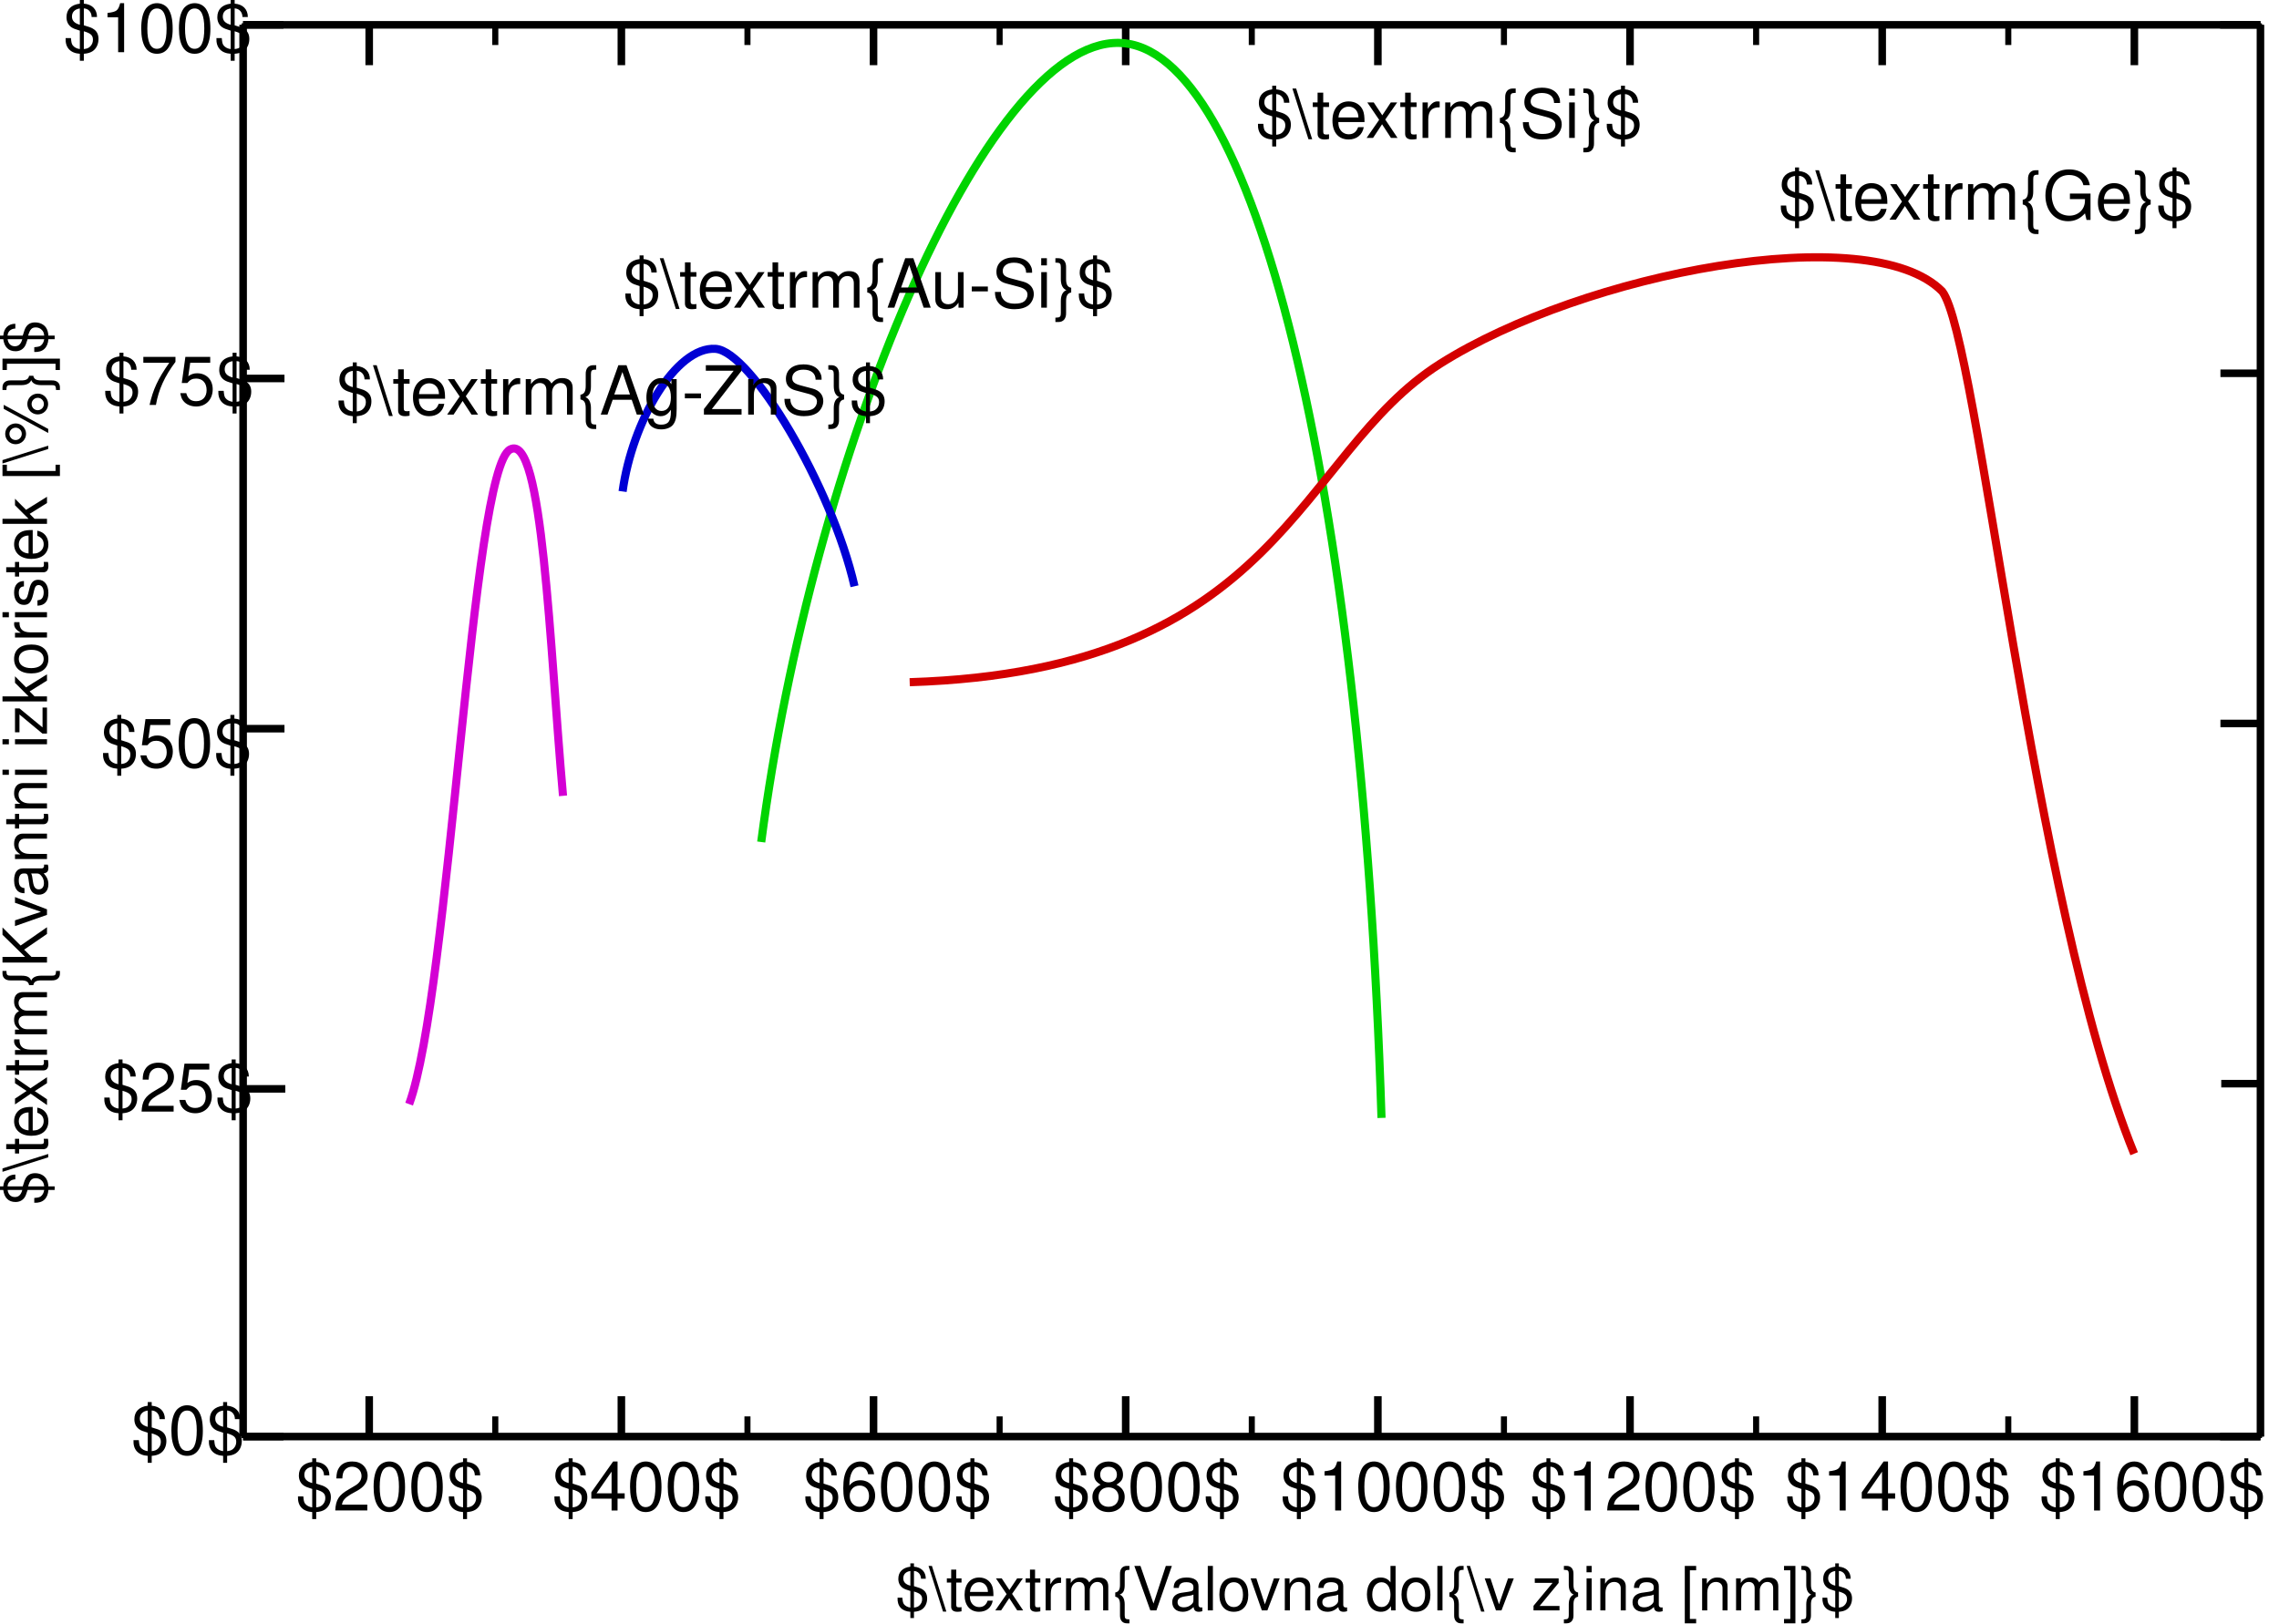
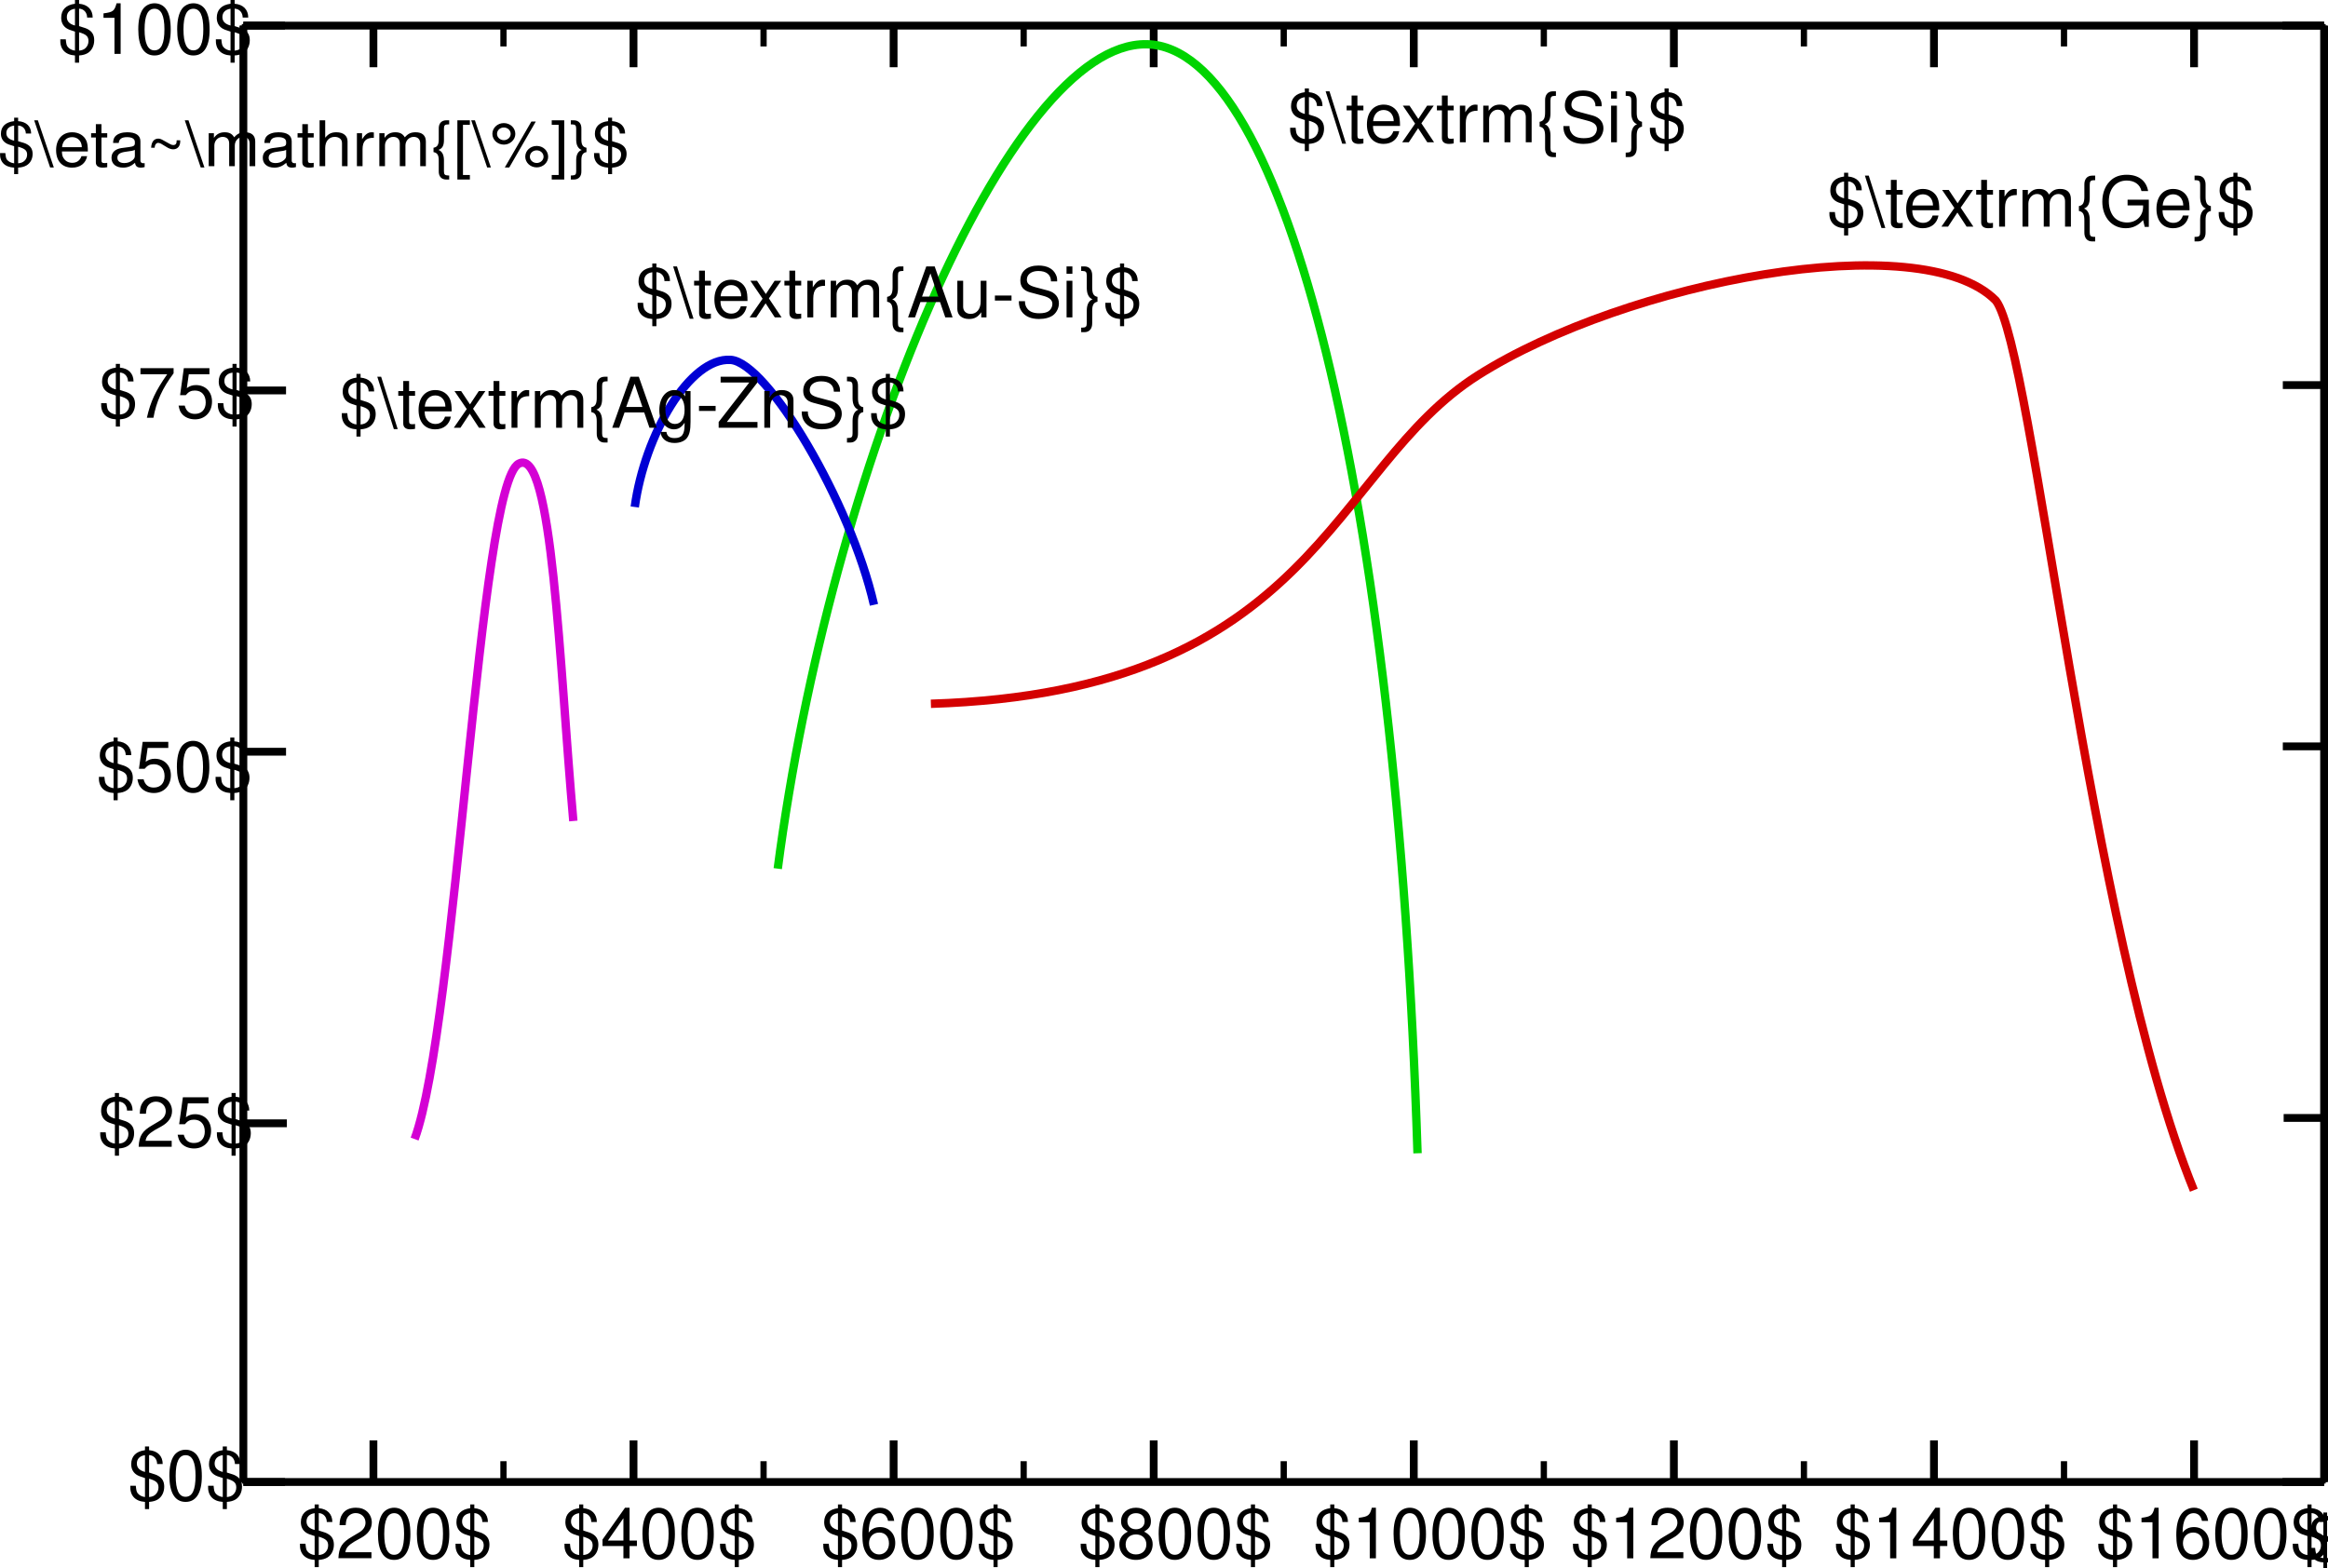
- <svg xmlns="http://www.w3.org/2000/svg" version="1.1" id="svg2" viewBox="0 0 840.162 598.614" height="168.942mm" width="237.112mm">
+ <svg xmlns="http://www.w3.org/2000/svg" version="1.1" id="svg2" viewBox="0 0 832.079 560.168" height="158.092mm" width="234.831mm">
  <defs id="defs4">
    </defs>
-   <g id="layer1" transform="translate(91.47558,2.805429)">
-     <path style="fill:none;stroke:#000000;stroke-width:2.789;stroke-linecap:butt;stroke-linejoin:miter;stroke-dasharray:none" d="m -1.849,526.942 743.697,0" id="path3681" />
-     <path style="fill:none;stroke:#000000;stroke-width:2.789;stroke-linecap:butt;stroke-linejoin:miter;stroke-dasharray:none" d="m -1.849,6.354 743.697,0" id="path3683" />
-     <path style="fill:none;stroke:#000000;stroke-width:2.231;stroke-linecap:butt;stroke-linejoin:miter;stroke-dasharray:none" d="m -1.849,526.942 0,-7.437" id="path3687" />
-     <path style="fill:none;stroke:#000000;stroke-width:2.231;stroke-linecap:butt;stroke-linejoin:miter;stroke-dasharray:none" d="m -1.849,6.354 0,7.437" id="path3689" />
-     <path style="fill:none;stroke:#000000;stroke-width:2.231;stroke-linecap:butt;stroke-linejoin:miter;stroke-dasharray:none" d="m 91.114,526.942 0,-7.437" id="path3691" />
-     <path style="fill:none;stroke:#000000;stroke-width:2.231;stroke-linecap:butt;stroke-linejoin:miter;stroke-dasharray:none" d="m 91.114,6.354 0,7.437" id="path3693" />
-     <path style="fill:none;stroke:#000000;stroke-width:2.231;stroke-linecap:butt;stroke-linejoin:miter;stroke-dasharray:none" d="m 184.076,526.942 0,-7.437" id="path3695" />
-     <path style="fill:none;stroke:#000000;stroke-width:2.231;stroke-linecap:butt;stroke-linejoin:miter;stroke-dasharray:none" d="m 184.076,6.354 0,7.437" id="path3697" />
-     <path style="fill:none;stroke:#000000;stroke-width:2.231;stroke-linecap:butt;stroke-linejoin:miter;stroke-dasharray:none" d="m 277.038,526.942 0,-7.437" id="path3699" />
-     <path style="fill:none;stroke:#000000;stroke-width:2.231;stroke-linecap:butt;stroke-linejoin:miter;stroke-dasharray:none" d="m 277.038,6.354 0,7.437" id="path3701" />
-     <path style="fill:none;stroke:#000000;stroke-width:2.231;stroke-linecap:butt;stroke-linejoin:miter;stroke-dasharray:none" d="m 370,526.942 0,-7.437" id="path3703" />
-     <path style="fill:none;stroke:#000000;stroke-width:2.231;stroke-linecap:butt;stroke-linejoin:miter;stroke-dasharray:none" d="m 370,6.354 0,7.437" id="path3705" />
-     <path style="fill:none;stroke:#000000;stroke-width:2.231;stroke-linecap:butt;stroke-linejoin:miter;stroke-dasharray:none" d="m 462.962,526.942 0,-7.437" id="path3707" />
-     <path style="fill:none;stroke:#000000;stroke-width:2.231;stroke-linecap:butt;stroke-linejoin:miter;stroke-dasharray:none" d="m 462.962,6.354 0,7.437" id="path3709" />
-     <path style="fill:none;stroke:#000000;stroke-width:2.231;stroke-linecap:butt;stroke-linejoin:miter;stroke-dasharray:none" d="m 555.924,526.942 0,-7.437" id="path3711" />
-     <path style="fill:none;stroke:#000000;stroke-width:2.231;stroke-linecap:butt;stroke-linejoin:miter;stroke-dasharray:none" d="m 555.924,6.354 0,7.437" id="path3713" />
-     <path style="fill:none;stroke:#000000;stroke-width:2.231;stroke-linecap:butt;stroke-linejoin:miter;stroke-dasharray:none" d="m 648.886,526.942 0,-7.437" id="path3715" />
-     <path style="fill:none;stroke:#000000;stroke-width:2.231;stroke-linecap:butt;stroke-linejoin:miter;stroke-dasharray:none" d="m 648.886,6.354 0,7.437" id="path3717" />
-     <path style="fill:none;stroke:#000000;stroke-width:2.231;stroke-linecap:butt;stroke-linejoin:miter;stroke-dasharray:none" d="m 741.849,526.942 0,-7.437" id="path3719" />
-     <path style="fill:none;stroke:#000000;stroke-width:2.231;stroke-linecap:butt;stroke-linejoin:miter;stroke-dasharray:none" d="m 741.849,6.354 0,7.437" id="path3721" />
-     <path style="fill:none;stroke:#000000;stroke-width:2.789;stroke-linecap:butt;stroke-linejoin:miter;stroke-dasharray:none" d="m 44.633,526.942 0,-14.874" id="path3725" />
-     <path style="fill:none;stroke:#000000;stroke-width:2.789;stroke-linecap:butt;stroke-linejoin:miter;stroke-dasharray:none" d="m 44.633,6.354 0,14.874" id="path3727" />
-     <path style="fill:none;stroke:#000000;stroke-width:2.789;stroke-linecap:butt;stroke-linejoin:miter;stroke-dasharray:none" d="m 137.595,526.942 0,-14.874" id="path3729" />
-     <path style="fill:none;stroke:#000000;stroke-width:2.789;stroke-linecap:butt;stroke-linejoin:miter;stroke-dasharray:none" d="m 137.595,6.354 0,14.874" id="path3731" />
-     <path style="fill:none;stroke:#000000;stroke-width:2.789;stroke-linecap:butt;stroke-linejoin:miter;stroke-dasharray:none" d="m 230.557,526.942 0,-14.874" id="path3733" />
-     <path style="fill:none;stroke:#000000;stroke-width:2.789;stroke-linecap:butt;stroke-linejoin:miter;stroke-dasharray:none" d="m 230.557,6.354 0,14.874" id="path3735" />
-     <path style="fill:none;stroke:#000000;stroke-width:2.789;stroke-linecap:butt;stroke-linejoin:miter;stroke-dasharray:none" d="m 323.519,526.942 0,-14.874" id="path3737" />
-     <path style="fill:none;stroke:#000000;stroke-width:2.789;stroke-linecap:butt;stroke-linejoin:miter;stroke-dasharray:none" d="m 323.519,6.354 0,14.874" id="path3739" />
-     <path style="fill:none;stroke:#000000;stroke-width:2.789;stroke-linecap:butt;stroke-linejoin:miter;stroke-dasharray:none" d="m 416.481,526.942 0,-14.874" id="path3741" />
-     <path style="fill:none;stroke:#000000;stroke-width:2.789;stroke-linecap:butt;stroke-linejoin:miter;stroke-dasharray:none" d="m 416.481,6.354 0,14.874" id="path3743" />
-     <path style="fill:none;stroke:#000000;stroke-width:2.789;stroke-linecap:butt;stroke-linejoin:miter;stroke-dasharray:none" d="m 509.443,526.942 0,-14.874" id="path3745" />
-     <path style="fill:none;stroke:#000000;stroke-width:2.789;stroke-linecap:butt;stroke-linejoin:miter;stroke-dasharray:none" d="m 509.443,6.354 0,14.874" id="path3747" />
-     <path style="fill:none;stroke:#000000;stroke-width:2.789;stroke-linecap:butt;stroke-linejoin:miter;stroke-dasharray:none" d="m 602.405,526.942 0,-14.874" id="path3749" />
-     <path style="fill:none;stroke:#000000;stroke-width:2.789;stroke-linecap:butt;stroke-linejoin:miter;stroke-dasharray:none" d="m 602.405,6.354 0,14.874" id="path3751" />
-     <path style="fill:none;stroke:#000000;stroke-width:2.789;stroke-linecap:butt;stroke-linejoin:miter;stroke-dasharray:none" d="m 695.367,526.942 0,-14.874" id="path3753" />
-     <path style="fill:none;stroke:#000000;stroke-width:2.789;stroke-linecap:butt;stroke-linejoin:miter;stroke-dasharray:none" d="m 695.367,6.354 0,14.874" id="path3755" />
-     <path style="fill:none;stroke:#000000;stroke-width:2.789;stroke-linecap:butt;stroke-linejoin:miter;stroke-dasharray:none" d="m -1.849,526.942 0,-520.588" id="path3757" />
-     <path style="fill:none;stroke:#000000;stroke-width:2.789;stroke-linecap:butt;stroke-linejoin:miter;stroke-dasharray:none" d="m 741.849,526.942 0,-520.588" id="path3759" />
-     <path style="fill:none;stroke:#000000;stroke-width:2.789;stroke-linecap:butt;stroke-linejoin:miter;stroke-dasharray:none" d="m -1.849,526.942 14.874,0" id="path3873" />
-     <path style="fill:none;stroke:#000000;stroke-width:2.789;stroke-linecap:butt;stroke-linejoin:miter;stroke-dasharray:none" d="m 741.849,526.942 -14.874,0" id="path3875" />
-     <path style="fill:none;stroke:#000000;stroke-width:2.789;stroke-linecap:butt;stroke-linejoin:miter;stroke-dasharray:none" d="m -1.849,6.354 14.874,0" id="path3885" />
-     <path style="fill:none;stroke:#000000;stroke-width:2.789;stroke-linecap:butt;stroke-linejoin:miter;stroke-dasharray:none" d="m 741.849,6.354 -14.874,0" id="path3887" />
-     <path style="fill:none;stroke:#000000;stroke-width:1.115;stroke-linecap:butt;stroke-linejoin:miter;stroke-dasharray:none" d="m -1.849,526.942 0,-520.588 743.697,0 0,520.588 z" id="path3891" />
+   <g id="layer1" transform="translate(88.83628,2.805429)">
+     <path style="fill:none;stroke:#000000;stroke-width:2.789;stroke-linecap:butt;stroke-linejoin:miter;stroke-dasharray:none" d="M -1.849,526.942 H 741.849" id="path3681" />
+     <path style="fill:none;stroke:#000000;stroke-width:2.789;stroke-linecap:butt;stroke-linejoin:miter;stroke-dasharray:none" d="M -1.849,6.354 H 741.849" id="path3683" />
+     <path style="fill:none;stroke:#000000;stroke-width:2.231;stroke-linecap:butt;stroke-linejoin:miter;stroke-dasharray:none" d="m -1.849,526.942 v -7.437" id="path3687" />
+     <path style="fill:none;stroke:#000000;stroke-width:2.231;stroke-linecap:butt;stroke-linejoin:miter;stroke-dasharray:none" d="M -1.849,6.354 V 13.791" id="path3689" />
+     <path style="fill:none;stroke:#000000;stroke-width:2.231;stroke-linecap:butt;stroke-linejoin:miter;stroke-dasharray:none" d="m 91.114,526.942 v -7.437" id="path3691" />
+     <path style="fill:none;stroke:#000000;stroke-width:2.231;stroke-linecap:butt;stroke-linejoin:miter;stroke-dasharray:none" d="M 91.114,6.354 V 13.791" id="path3693" />
+     <path style="fill:none;stroke:#000000;stroke-width:2.231;stroke-linecap:butt;stroke-linejoin:miter;stroke-dasharray:none" d="m 184.076,526.942 v -7.437" id="path3695" />
+     <path style="fill:none;stroke:#000000;stroke-width:2.231;stroke-linecap:butt;stroke-linejoin:miter;stroke-dasharray:none" d="M 184.076,6.354 V 13.791" id="path3697" />
+     <path style="fill:none;stroke:#000000;stroke-width:2.231;stroke-linecap:butt;stroke-linejoin:miter;stroke-dasharray:none" d="m 277.038,526.942 v -7.437" id="path3699" />
+     <path style="fill:none;stroke:#000000;stroke-width:2.231;stroke-linecap:butt;stroke-linejoin:miter;stroke-dasharray:none" d="M 277.038,6.354 V 13.791" id="path3701" />
+     <path style="fill:none;stroke:#000000;stroke-width:2.231;stroke-linecap:butt;stroke-linejoin:miter;stroke-dasharray:none" d="m 370,526.942 v -7.437" id="path3703" />
+     <path style="fill:none;stroke:#000000;stroke-width:2.231;stroke-linecap:butt;stroke-linejoin:miter;stroke-dasharray:none" d="M 370,6.354 V 13.791" id="path3705" />
+     <path style="fill:none;stroke:#000000;stroke-width:2.231;stroke-linecap:butt;stroke-linejoin:miter;stroke-dasharray:none" d="m 462.962,526.942 v -7.437" id="path3707" />
+     <path style="fill:none;stroke:#000000;stroke-width:2.231;stroke-linecap:butt;stroke-linejoin:miter;stroke-dasharray:none" d="M 462.962,6.354 V 13.791" id="path3709" />
+     <path style="fill:none;stroke:#000000;stroke-width:2.231;stroke-linecap:butt;stroke-linejoin:miter;stroke-dasharray:none" d="m 555.924,526.942 v -7.437" id="path3711" />
+     <path style="fill:none;stroke:#000000;stroke-width:2.231;stroke-linecap:butt;stroke-linejoin:miter;stroke-dasharray:none" d="M 555.924,6.354 V 13.791" id="path3713" />
+     <path style="fill:none;stroke:#000000;stroke-width:2.231;stroke-linecap:butt;stroke-linejoin:miter;stroke-dasharray:none" d="m 648.886,526.942 v -7.437" id="path3715" />
+     <path style="fill:none;stroke:#000000;stroke-width:2.231;stroke-linecap:butt;stroke-linejoin:miter;stroke-dasharray:none" d="M 648.886,6.354 V 13.791" id="path3717" />
+     <path style="fill:none;stroke:#000000;stroke-width:2.231;stroke-linecap:butt;stroke-linejoin:miter;stroke-dasharray:none" d="m 741.849,526.942 v -7.437" id="path3719" />
+     <path style="fill:none;stroke:#000000;stroke-width:2.231;stroke-linecap:butt;stroke-linejoin:miter;stroke-dasharray:none" d="M 741.849,6.354 V 13.791" id="path3721" />
+     <path style="fill:none;stroke:#000000;stroke-width:2.789;stroke-linecap:butt;stroke-linejoin:miter;stroke-dasharray:none" d="M 44.633,526.942 V 512.068" id="path3725" />
+     <path style="fill:none;stroke:#000000;stroke-width:2.789;stroke-linecap:butt;stroke-linejoin:miter;stroke-dasharray:none" d="M 44.633,6.354 V 21.228" id="path3727" />
+     <path style="fill:none;stroke:#000000;stroke-width:2.789;stroke-linecap:butt;stroke-linejoin:miter;stroke-dasharray:none" d="M 137.595,526.942 V 512.068" id="path3729" />
+     <path style="fill:none;stroke:#000000;stroke-width:2.789;stroke-linecap:butt;stroke-linejoin:miter;stroke-dasharray:none" d="M 137.595,6.354 V 21.228" id="path3731" />
+     <path style="fill:none;stroke:#000000;stroke-width:2.789;stroke-linecap:butt;stroke-linejoin:miter;stroke-dasharray:none" d="M 230.557,526.942 V 512.068" id="path3733" />
+     <path style="fill:none;stroke:#000000;stroke-width:2.789;stroke-linecap:butt;stroke-linejoin:miter;stroke-dasharray:none" d="M 230.557,6.354 V 21.228" id="path3735" />
+     <path style="fill:none;stroke:#000000;stroke-width:2.789;stroke-linecap:butt;stroke-linejoin:miter;stroke-dasharray:none" d="M 323.519,526.942 V 512.068" id="path3737" />
+     <path style="fill:none;stroke:#000000;stroke-width:2.789;stroke-linecap:butt;stroke-linejoin:miter;stroke-dasharray:none" d="M 323.519,6.354 V 21.228" id="path3739" />
+     <path style="fill:none;stroke:#000000;stroke-width:2.789;stroke-linecap:butt;stroke-linejoin:miter;stroke-dasharray:none" d="M 416.481,526.942 V 512.068" id="path3741" />
+     <path style="fill:none;stroke:#000000;stroke-width:2.789;stroke-linecap:butt;stroke-linejoin:miter;stroke-dasharray:none" d="M 416.481,6.354 V 21.228" id="path3743" />
+     <path style="fill:none;stroke:#000000;stroke-width:2.789;stroke-linecap:butt;stroke-linejoin:miter;stroke-dasharray:none" d="M 509.443,526.942 V 512.068" id="path3745" />
+     <path style="fill:none;stroke:#000000;stroke-width:2.789;stroke-linecap:butt;stroke-linejoin:miter;stroke-dasharray:none" d="M 509.443,6.354 V 21.228" id="path3747" />
+     <path style="fill:none;stroke:#000000;stroke-width:2.789;stroke-linecap:butt;stroke-linejoin:miter;stroke-dasharray:none" d="M 602.405,526.942 V 512.068" id="path3749" />
+     <path style="fill:none;stroke:#000000;stroke-width:2.789;stroke-linecap:butt;stroke-linejoin:miter;stroke-dasharray:none" d="M 602.405,6.354 V 21.228" id="path3751" />
+     <path style="fill:none;stroke:#000000;stroke-width:2.789;stroke-linecap:butt;stroke-linejoin:miter;stroke-dasharray:none" d="M 695.367,526.942 V 512.068" id="path3753" />
+     <path style="fill:none;stroke:#000000;stroke-width:2.789;stroke-linecap:butt;stroke-linejoin:miter;stroke-dasharray:none" d="M 695.367,6.354 V 21.228" id="path3755" />
+     <path style="fill:none;stroke:#000000;stroke-width:2.789;stroke-linecap:butt;stroke-linejoin:miter;stroke-dasharray:none" d="M -1.849,526.942 V 6.354" id="path3757" />
+     <path style="fill:none;stroke:#000000;stroke-width:2.789;stroke-linecap:butt;stroke-linejoin:miter;stroke-dasharray:none" d="M 741.849,526.942 V 6.354" id="path3759" />
+     <path style="fill:none;stroke:#000000;stroke-width:2.789;stroke-linecap:butt;stroke-linejoin:miter;stroke-dasharray:none" d="M -1.849,526.942 H 13.025" id="path3873" />
+     <path style="fill:none;stroke:#000000;stroke-width:2.789;stroke-linecap:butt;stroke-linejoin:miter;stroke-dasharray:none" d="M 741.849,526.942 H 726.975" id="path3875" />
+     <path style="fill:none;stroke:#000000;stroke-width:2.789;stroke-linecap:butt;stroke-linejoin:miter;stroke-dasharray:none" d="M -1.849,6.354 H 13.025" id="path3885" />
+     <path style="fill:none;stroke:#000000;stroke-width:2.789;stroke-linecap:butt;stroke-linejoin:miter;stroke-dasharray:none" d="M 741.849,6.354 H 726.975" id="path3887" />
+     <path style="fill:none;stroke:#000000;stroke-width:1.115;stroke-linecap:butt;stroke-linejoin:miter;stroke-dasharray:none" d="M -1.849,526.942 V 6.354 H 741.849 V 526.942 Z" id="path3891" />
    <path style="fill:none;fill-rule:evenodd;stroke:#d400d4;stroke-width:3;stroke-linecap:butt;stroke-linejoin:miter;stroke-miterlimit:4;stroke-dasharray:none;stroke-opacity:1" d="M 59.355,404.361 C 74.336,363.692 82.309,170.093 96.609,162.934 c 12.009,-6.43 14.527,72.386 19.474,127.734" id="path4587" />
    <path style="fill:none;fill-rule:evenodd;stroke:#00d400;stroke-width:3;stroke-linecap:butt;stroke-linejoin:miter;stroke-miterlimit:4;stroke-dasharray:none;stroke-opacity:1" d="M 189.151,307.696 C 207.768,164.791 271.507,12.106 321.019,13.018 370.53,13.93 410.371,174.397 417.822,409.433" id="path4595" />
    <path style="fill:none;fill-rule:evenodd;stroke:#d40000;stroke-width:3;stroke-linecap:butt;stroke-linejoin:miter;stroke-miterlimit:4;stroke-dasharray:none;stroke-opacity:1" d="m 243.881,248.763 c 137.597,-4.342 142.626,-83.937 195.591,-117.447 52.965,-33.51 158.343,-53.732 185.046,-26.687 13.413,17.305 33.036,225.162 70.774,318.008" id="path4599" />
    <path style="fill:none;fill-rule:evenodd;stroke:#0000d4;stroke-width:3;stroke-linecap:butt;stroke-linejoin:miter;stroke-miterlimit:4;stroke-dasharray:none;stroke-opacity:1" d="m 138.044,178.424 c 3.544,-25.94 19.654,-53.535 34.248,-52.592 13.174,0.851 42.918,50.986 51.253,87.556" id="path4607" />
    <g id="g3464">
-       <path id="path3729-3" d="m 13.398,136.759 -14.874,0" style="fill:none;stroke:#000000;stroke-width:2.789;stroke-linecap:butt;stroke-linejoin:miter;stroke-dasharray:none" />
-       <path id="path3733-6" d="m 13.398,265.9 -14.874,0" style="fill:none;stroke:#000000;stroke-width:2.789;stroke-linecap:butt;stroke-linejoin:miter;stroke-dasharray:none" />
-       <path id="path3737-7" d="m 13.698,398.721 -14.874,0" style="fill:none;stroke:#000000;stroke-width:2.789;stroke-linecap:butt;stroke-linejoin:miter;stroke-dasharray:none" />
+       <path id="path3729-3" d="M 13.398,136.759 H -1.476" style="fill:none;stroke:#000000;stroke-width:2.789;stroke-linecap:butt;stroke-linejoin:miter;stroke-dasharray:none" />
+       <path id="path3733-6" d="M 13.398,265.9 H -1.476" style="fill:none;stroke:#000000;stroke-width:2.789;stroke-linecap:butt;stroke-linejoin:miter;stroke-dasharray:none" />
+       <path id="path3737-7" d="M 13.698,398.721 H -1.176" style="fill:none;stroke:#000000;stroke-width:2.789;stroke-linecap:butt;stroke-linejoin:miter;stroke-dasharray:none" />
    </g>
    <g transform="translate(728.5704,-1.912675)" id="g3464-5">
-       <path id="path3729-3-3" d="m 13.398,136.759 -14.874,0" style="fill:none;stroke:#000000;stroke-width:2.789;stroke-linecap:butt;stroke-linejoin:miter;stroke-dasharray:none" />
-       <path id="path3733-6-5" d="m 13.398,265.9 -14.874,0" style="fill:none;stroke:#000000;stroke-width:2.789;stroke-linecap:butt;stroke-linejoin:miter;stroke-dasharray:none" />
-       <path id="path3737-7-6" d="m 13.698,398.721 -14.874,0" style="fill:none;stroke:#000000;stroke-width:2.789;stroke-linecap:butt;stroke-linejoin:miter;stroke-dasharray:none" />
+       <path id="path3729-3-3" d="M 13.398,136.759 H -1.476" style="fill:none;stroke:#000000;stroke-width:2.789;stroke-linecap:butt;stroke-linejoin:miter;stroke-dasharray:none" />
+       <path id="path3733-6-5" d="M 13.398,265.9 H -1.476" style="fill:none;stroke:#000000;stroke-width:2.789;stroke-linecap:butt;stroke-linejoin:miter;stroke-dasharray:none" />
+       <path id="path3737-7-6" d="M 13.698,398.721 H -1.176" style="fill:none;stroke:#000000;stroke-width:2.789;stroke-linecap:butt;stroke-linejoin:miter;stroke-dasharray:none" />
    </g>
    <text xml:space="preserve" style="font-style:normal;font-variant:normal;font-weight:normal;font-stretch:normal;line-height:0%;font-family:'Nimbus Sans L';-inkscape-font-specification:Sans;letter-spacing:0px;word-spacing:0px;fill:#000000;fill-opacity:1;stroke:none;stroke-width:1px;stroke-linecap:butt;stroke-linejoin:miter;stroke-opacity:1" x="32.319" y="150.086" id="text5539-36-6-6-8-0">
      <tspan id="tspan5541-0-2-1-7-2" x="32.319" y="150.086" style="font-size:25px;line-height:1.25">$\textrm{Ag-ZnS}$</tspan>
    </text>
    <text xml:space="preserve" style="font-style:normal;font-variant:normal;font-weight:normal;font-stretch:normal;line-height:0%;font-family:'Nimbus Sans L';-inkscape-font-specification:Sans;letter-spacing:0px;word-spacing:0px;fill:#000000;fill-opacity:1;stroke:none;stroke-width:1px;stroke-linecap:butt;stroke-linejoin:miter;stroke-opacity:1" x="371.283" y="48.055" id="text5539-36-6-6-8-0-3">
      <tspan id="tspan5541-0-2-1-7-2-7" x="371.283" y="48.055" style="font-size:25px;line-height:1.25">$\textrm{Si}$</tspan>
    </text>
    <text xml:space="preserve" style="font-style:normal;font-variant:normal;font-weight:normal;font-stretch:normal;line-height:0%;font-family:'Nimbus Sans L';-inkscape-font-specification:Sans;letter-spacing:0px;word-spacing:0px;fill:#000000;fill-opacity:1;stroke:none;stroke-width:1px;stroke-linecap:butt;stroke-linejoin:miter;stroke-opacity:1" x="138.058" y="110.638" id="text5539-36-6-6-8-0-3-5">
      <tspan id="tspan5541-0-2-1-7-2-7-9" x="138.058" y="110.638" style="font-size:25px;line-height:1.25">$\textrm{Au-Si}$</tspan>
    </text>
    <text xml:space="preserve" style="font-style:normal;font-variant:normal;font-weight:normal;font-stretch:normal;line-height:0%;font-family:'Nimbus Sans L';-inkscape-font-specification:Sans;letter-spacing:0px;word-spacing:0px;fill:#000000;fill-opacity:1;stroke:none;stroke-width:1px;stroke-linecap:butt;stroke-linejoin:miter;stroke-opacity:1" x="564.027" y="78.194" id="text5539-36-6-6-8-0-3-5-2">
      <tspan x="564.027" y="78.194" style="font-size:25px;line-height:1.25" id="tspan5357">$\textrm{Ge}$</tspan>
    </text>
-     <g id="g207">
-       <text id="text5539" y="554.212" x="17.376" style="font-style:normal;font-variant:normal;font-weight:normal;font-stretch:normal;line-height:0%;font-family:'Nimbus Sans L';-inkscape-font-specification:Sans;letter-spacing:0px;word-spacing:0px;fill:#000000;fill-opacity:1;stroke:none;stroke-width:1px;stroke-linecap:butt;stroke-linejoin:miter;stroke-opacity:1" xml:space="preserve">
-         <tspan style="font-size:25px;line-height:1.25" y="554.212" x="17.376" id="tspan5541">$200$</tspan>
-       </text>
-       <text id="text5539-3" y="554.212" x="111.915" style="font-style:normal;font-variant:normal;font-weight:normal;font-stretch:normal;line-height:0%;font-family:'Nimbus Sans L';-inkscape-font-specification:Sans;letter-spacing:0px;word-spacing:0px;fill:#000000;fill-opacity:1;stroke:none;stroke-width:1px;stroke-linecap:butt;stroke-linejoin:miter;stroke-opacity:1" xml:space="preserve">
-         <tspan style="font-size:25px;line-height:1.25" y="554.212" x="111.915" id="tspan5541-6">$400$</tspan>
-       </text>
-       <text id="text5539-3-7" y="554.212" x="204.417" style="font-style:normal;font-variant:normal;font-weight:normal;font-stretch:normal;line-height:0%;font-family:'Nimbus Sans L';-inkscape-font-specification:Sans;letter-spacing:0px;word-spacing:0px;fill:#000000;fill-opacity:1;stroke:none;stroke-width:1px;stroke-linecap:butt;stroke-linejoin:miter;stroke-opacity:1" xml:space="preserve">
-         <tspan style="font-size:25px;line-height:1.25" y="554.212" x="204.417" id="tspan5541-6-5">$600$</tspan>
-       </text>
-       <text id="text5539-3-7-3" y="554.212" x="296.417" style="font-style:normal;font-variant:normal;font-weight:normal;font-stretch:normal;line-height:0%;font-family:'Nimbus Sans L';-inkscape-font-specification:Sans;letter-spacing:0px;word-spacing:0px;fill:#000000;fill-opacity:1;stroke:none;stroke-width:1px;stroke-linecap:butt;stroke-linejoin:miter;stroke-opacity:1" xml:space="preserve">
-         <tspan style="font-size:25px;line-height:1.25" y="554.212" x="296.417" id="tspan5541-6-5-5">$800$</tspan>
-       </text>
-       <text id="text5539-3-7-3-6" y="554.212" x="380.37" style="font-style:normal;font-variant:normal;font-weight:normal;font-stretch:normal;line-height:0%;font-family:'Nimbus Sans L';-inkscape-font-specification:Sans;letter-spacing:0px;word-spacing:0px;fill:#000000;fill-opacity:1;stroke:none;stroke-width:1px;stroke-linecap:butt;stroke-linejoin:miter;stroke-opacity:1" xml:space="preserve">
-         <tspan style="font-size:25px;line-height:1.25" y="554.212" x="380.37" id="tspan5541-6-5-5-2">$1000$</tspan>
-       </text>
-       <text id="text5539-3-7-3-6-9" y="554.212" x="472.37" style="font-style:normal;font-variant:normal;font-weight:normal;font-stretch:normal;line-height:0%;font-family:'Nimbus Sans L';-inkscape-font-specification:Sans;letter-spacing:0px;word-spacing:0px;fill:#000000;fill-opacity:1;stroke:none;stroke-width:1px;stroke-linecap:butt;stroke-linejoin:miter;stroke-opacity:1" xml:space="preserve">
-         <tspan style="font-size:25px;line-height:1.25" y="554.212" x="472.37" id="tspan5541-6-5-5-2-1">$1200$</tspan>
-       </text>
-       <text id="text5539-3-7-3-6-9-2" y="554.212" x="566.37" style="font-style:normal;font-variant:normal;font-weight:normal;font-stretch:normal;line-height:0%;font-family:'Nimbus Sans L';-inkscape-font-specification:Sans;letter-spacing:0px;word-spacing:0px;fill:#000000;fill-opacity:1;stroke:none;stroke-width:1px;stroke-linecap:butt;stroke-linejoin:miter;stroke-opacity:1" xml:space="preserve">
-         <tspan style="font-size:25px;line-height:1.25" y="554.212" x="566.37" id="tspan5541-6-5-5-2-1-7">$1400$</tspan>
-       </text>
-       <text id="text5539-3-7-3-6-9-2-0" y="554.212" x="660.141" style="font-style:normal;font-variant:normal;font-weight:normal;font-stretch:normal;line-height:0%;font-family:'Nimbus Sans L';-inkscape-font-specification:Sans;letter-spacing:0px;word-spacing:0px;fill:#000000;fill-opacity:1;stroke:none;stroke-width:1px;stroke-linecap:butt;stroke-linejoin:miter;stroke-opacity:1" xml:space="preserve">
-         <tspan style="font-size:25px;line-height:1.25" y="554.212" x="660.141" id="tspan5541-6-5-5-2-1-7-9">$1600$</tspan>
-       </text>
-       <text id="text9428" y="591.039" x="238.507" style="font-style:normal;font-variant:normal;font-weight:normal;font-stretch:normal;line-height:0%;font-family:'Nimbus Sans L';-inkscape-font-specification:Sans;letter-spacing:0px;word-spacing:0px;fill:#000000;fill-opacity:1;stroke:none;stroke-width:1px;stroke-linecap:butt;stroke-linejoin:miter;stroke-opacity:1" xml:space="preserve">
-         <tspan style="font-size:22.5px;line-height:1.25" y="591.039" x="238.507" id="tspan9430">$\textrm{Valovna dol{\v z}ina [nm]}$</tspan>
-       </text>
-     </g>
-     <g id="g221">
-       <text id="text5539-36" y="533.476" x="-43.267" style="font-style:normal;font-variant:normal;font-weight:normal;font-stretch:normal;line-height:0%;font-family:'Nimbus Sans L';-inkscape-font-specification:Sans;letter-spacing:0px;word-spacing:0px;fill:#000000;fill-opacity:1;stroke:none;stroke-width:1px;stroke-linecap:butt;stroke-linejoin:miter;stroke-opacity:1" xml:space="preserve">
-         <tspan style="font-size:25px;line-height:1.25" y="533.476" x="-43.267" id="tspan5541-0">$0$</tspan>
-       </text>
-       <text id="text5539-36-6-6" y="280.085" x="-54.493" style="font-style:normal;font-variant:normal;font-weight:normal;font-stretch:normal;line-height:0%;font-family:'Nimbus Sans L';-inkscape-font-specification:Sans;letter-spacing:0px;word-spacing:0px;fill:#000000;fill-opacity:1;stroke:none;stroke-width:1px;stroke-linecap:butt;stroke-linejoin:miter;stroke-opacity:1" xml:space="preserve">
-         <tspan style="font-size:25px;line-height:1.25" y="280.085" x="-54.493" id="tspan5541-0-2-1">$50$</tspan>
-       </text>
-       <text id="text5539-36-6-6-8" y="16.445" x="-68.29" style="font-style:normal;font-variant:normal;font-weight:normal;font-stretch:normal;line-height:0%;font-family:'Nimbus Sans L';-inkscape-font-specification:Sans;letter-spacing:0px;word-spacing:0px;fill:#000000;fill-opacity:1;stroke:none;stroke-width:1px;stroke-linecap:butt;stroke-linejoin:miter;stroke-opacity:1" xml:space="preserve">
-         <tspan style="font-size:25px;line-height:1.25" y="16.445" x="-68.29" id="tspan5541-0-2-1-7">$100$</tspan>
-       </text>
-       <text id="text5539-36-6" y="407.137" x="-54.023" style="font-style:normal;font-variant:normal;font-weight:normal;font-stretch:normal;line-height:0%;font-family:'Nimbus Sans L';-inkscape-font-specification:Sans;letter-spacing:0px;word-spacing:0px;fill:#000000;fill-opacity:1;stroke:none;stroke-width:1px;stroke-linecap:butt;stroke-linejoin:miter;stroke-opacity:1" xml:space="preserve">
-         <tspan style="font-size:25px;line-height:1.25" y="407.137" x="-54.023" id="tspan5541-0-2">$25$</tspan>
-       </text>
-       <text transform="rotate(-90)" id="text9428-7" y="-74.151" x="-441.633" style="font-style:normal;font-variant:normal;font-weight:normal;font-stretch:normal;line-height:0%;font-family:'Nimbus Sans L';-inkscape-font-specification:Sans;letter-spacing:0px;word-spacing:0px;fill:#000000;fill-opacity:1;stroke:none;stroke-width:1px;stroke-linecap:butt;stroke-linejoin:miter;stroke-opacity:1" xml:space="preserve">
-         <tspan style="font-size:22.5px;line-height:1.25" y="-74.151" x="-441.633" id="tspan9430-3">$\textrm{Kvantni izkoristek [\%}]$</tspan>
-       </text>
-       <text id="text5539-36-6-6-6" y="146.513" x="-53.688" style="font-style:normal;font-variant:normal;font-weight:normal;font-stretch:normal;line-height:0%;font-family:'Nimbus Sans L';-inkscape-font-specification:Sans;letter-spacing:0px;word-spacing:0px;fill:#000000;fill-opacity:1;stroke:none;stroke-width:1px;stroke-linecap:butt;stroke-linejoin:miter;stroke-opacity:1" xml:space="preserve">
-         <tspan style="font-size:25px;line-height:1.25" y="146.513" x="-53.688" id="tspan5541-0-2-1-75">$75$</tspan>
-       </text>
-     </g>
+     <text xml:space="preserve" style="font-style:normal;font-variant:normal;font-weight:normal;font-stretch:normal;line-height:0%;font-family:'Nimbus Sans L';-inkscape-font-specification:Sans;letter-spacing:0px;word-spacing:0px;fill:#000000;fill-opacity:1;stroke:none;stroke-width:1px;stroke-linecap:butt;stroke-linejoin:miter;stroke-opacity:1" x="17.376" y="554.212" id="text5539">
+       <tspan id="tspan5541" x="17.376" y="554.212" style="font-size:25px;line-height:1.25">$200$</tspan>
+     </text>
+     <text xml:space="preserve" style="font-style:normal;font-variant:normal;font-weight:normal;font-stretch:normal;line-height:0%;font-family:'Nimbus Sans L';-inkscape-font-specification:Sans;letter-spacing:0px;word-spacing:0px;fill:#000000;fill-opacity:1;stroke:none;stroke-width:1px;stroke-linecap:butt;stroke-linejoin:miter;stroke-opacity:1" x="111.915" y="554.212" id="text5539-3">
+       <tspan id="tspan5541-6" x="111.915" y="554.212" style="font-size:25px;line-height:1.25">$400$</tspan>
+     </text>
+     <text xml:space="preserve" style="font-style:normal;font-variant:normal;font-weight:normal;font-stretch:normal;line-height:0%;font-family:'Nimbus Sans L';-inkscape-font-specification:Sans;letter-spacing:0px;word-spacing:0px;fill:#000000;fill-opacity:1;stroke:none;stroke-width:1px;stroke-linecap:butt;stroke-linejoin:miter;stroke-opacity:1" x="204.417" y="554.212" id="text5539-3-7">
+       <tspan id="tspan5541-6-5" x="204.417" y="554.212" style="font-size:25px;line-height:1.25">$600$</tspan>
+     </text>
+     <text xml:space="preserve" style="font-style:normal;font-variant:normal;font-weight:normal;font-stretch:normal;line-height:0%;font-family:'Nimbus Sans L';-inkscape-font-specification:Sans;letter-spacing:0px;word-spacing:0px;fill:#000000;fill-opacity:1;stroke:none;stroke-width:1px;stroke-linecap:butt;stroke-linejoin:miter;stroke-opacity:1" x="296.417" y="554.212" id="text5539-3-7-3">
+       <tspan id="tspan5541-6-5-5" x="296.417" y="554.212" style="font-size:25px;line-height:1.25">$800$</tspan>
+     </text>
+     <text xml:space="preserve" style="font-style:normal;font-variant:normal;font-weight:normal;font-stretch:normal;line-height:0%;font-family:'Nimbus Sans L';-inkscape-font-specification:Sans;letter-spacing:0px;word-spacing:0px;fill:#000000;fill-opacity:1;stroke:none;stroke-width:1px;stroke-linecap:butt;stroke-linejoin:miter;stroke-opacity:1" x="380.37" y="554.212" id="text5539-3-7-3-6">
+       <tspan id="tspan5541-6-5-5-2" x="380.37" y="554.212" style="font-size:25px;line-height:1.25">$1000$</tspan>
+     </text>
+     <text xml:space="preserve" style="font-style:normal;font-variant:normal;font-weight:normal;font-stretch:normal;line-height:0%;font-family:'Nimbus Sans L';-inkscape-font-specification:Sans;letter-spacing:0px;word-spacing:0px;fill:#000000;fill-opacity:1;stroke:none;stroke-width:1px;stroke-linecap:butt;stroke-linejoin:miter;stroke-opacity:1" x="472.37" y="554.212" id="text5539-3-7-3-6-9">
+       <tspan id="tspan5541-6-5-5-2-1" x="472.37" y="554.212" style="font-size:25px;line-height:1.25">$1200$</tspan>
+     </text>
+     <text xml:space="preserve" style="font-style:normal;font-variant:normal;font-weight:normal;font-stretch:normal;line-height:0%;font-family:'Nimbus Sans L';-inkscape-font-specification:Sans;letter-spacing:0px;word-spacing:0px;fill:#000000;fill-opacity:1;stroke:none;stroke-width:1px;stroke-linecap:butt;stroke-linejoin:miter;stroke-opacity:1" x="566.37" y="554.212" id="text5539-3-7-3-6-9-2">
+       <tspan id="tspan5541-6-5-5-2-1-7" x="566.37" y="554.212" style="font-size:25px;line-height:1.25">$1400$</tspan>
+     </text>
+     <text xml:space="preserve" style="font-style:normal;font-variant:normal;font-weight:normal;font-stretch:normal;line-height:0%;font-family:'Nimbus Sans L';-inkscape-font-specification:Sans;letter-spacing:0px;word-spacing:0px;fill:#000000;fill-opacity:1;stroke:none;stroke-width:1px;stroke-linecap:butt;stroke-linejoin:miter;stroke-opacity:1" x="660.141" y="554.212" id="text5539-3-7-3-6-9-2-0">
+       <tspan id="tspan5541-6-5-5-2-1-7-9" x="660.141" y="554.212" style="font-size:25px;line-height:1.25">$1600$</tspan>
+     </text>
+     <text xml:space="preserve" style="font-style:normal;font-variant:normal;font-weight:normal;font-stretch:normal;line-height:0%;font-family:'Nimbus Sans L';-inkscape-font-specification:Sans;letter-spacing:0px;word-spacing:0px;fill:#000000;fill-opacity:1;stroke:none;stroke-width:1px;stroke-linecap:butt;stroke-linejoin:miter;stroke-opacity:1" x="-43.267" y="533.476" id="text5539-36">
+       <tspan id="tspan5541-0" x="-43.267" y="533.476" style="font-size:25px;line-height:1.25">$0$</tspan>
+     </text>
+     <text xml:space="preserve" style="font-style:normal;font-variant:normal;font-weight:normal;font-stretch:normal;line-height:0%;font-family:'Nimbus Sans L';-inkscape-font-specification:Sans;letter-spacing:0px;word-spacing:0px;fill:#000000;fill-opacity:1;stroke:none;stroke-width:1px;stroke-linecap:butt;stroke-linejoin:miter;stroke-opacity:1" x="-54.493" y="280.085" id="text5539-36-6-6">
+       <tspan id="tspan5541-0-2-1" x="-54.493" y="280.085" style="font-size:25px;line-height:1.25">$50$</tspan>
+     </text>
+     <text xml:space="preserve" style="font-style:normal;font-variant:normal;font-weight:normal;font-stretch:normal;line-height:0%;font-family:'Nimbus Sans L';-inkscape-font-specification:Sans;letter-spacing:0px;word-spacing:0px;fill:#000000;fill-opacity:1;stroke:none;stroke-width:1px;stroke-linecap:butt;stroke-linejoin:miter;stroke-opacity:1" x="-68.29" y="16.445" id="text5539-36-6-6-8">
+       <tspan id="tspan5541-0-2-1-7" x="-68.29" y="16.445" style="font-size:25px;line-height:1.25">$100$</tspan>
+     </text>
+     <text xml:space="preserve" style="font-style:normal;font-variant:normal;font-weight:normal;font-stretch:normal;line-height:0%;font-family:'Nimbus Sans L';-inkscape-font-specification:Sans;letter-spacing:0px;word-spacing:0px;fill:#000000;fill-opacity:1;stroke:none;stroke-width:1px;stroke-linecap:butt;stroke-linejoin:miter;stroke-opacity:1" x="-54.023" y="407.137" id="text5539-36-6">
+       <tspan id="tspan5541-0-2" x="-54.023" y="407.137" style="font-size:25px;line-height:1.25">$25$</tspan>
+     </text>
+     <text xml:space="preserve" style="font-style:normal;font-variant:normal;font-weight:normal;font-stretch:normal;line-height:0%;font-family:'Nimbus Sans L';-inkscape-font-specification:Sans;letter-spacing:0px;word-spacing:0px;fill:#000000;fill-opacity:1;stroke:none;stroke-width:1px;stroke-linecap:butt;stroke-linejoin:miter;stroke-opacity:1" x="-53.688" y="146.513" id="text5539-36-6-6-6">
+       <tspan id="tspan5541-0-2-1-75" x="-53.688" y="146.513" style="font-size:25px;line-height:1.25">$75$</tspan>
+     </text>
+     <text xml:space="preserve" style="font-style:normal;font-variant:normal;font-weight:normal;font-stretch:normal;font-size:12.399px;line-height:0%;font-family:'Nimbus Sans L';-inkscape-font-specification:Sans;letter-spacing:0px;word-spacing:0px;fill:#000000;fill-opacity:1;stroke:none;stroke-width:1px;stroke-linecap:butt;stroke-linejoin:miter;stroke-opacity:1" x="-86.896" y="58.482" id="text9428-7-3" transform="scale(1.033259,0.9678111)">
+       <tspan x="-86.896" y="58.482" style="font-size:23.248px;line-height:1.25;stroke-width:1px" id="tspan285">$\eta~\mathrm{[\%]}$</tspan>
+     </text>
+     <text xml:space="preserve" style="font-style:normal;font-variant:normal;font-weight:normal;font-stretch:normal;font-size:12px;line-height:0%;font-family:'Nimbus Sans L';-inkscape-font-specification:Sans;letter-spacing:0px;word-spacing:0px;fill:#000000;fill-opacity:1;stroke:none;stroke-width:1px;stroke-linecap:butt;stroke-linejoin:miter;stroke-opacity:1" x="735.968" y="555.18" id="text9428">
+       <tspan id="tspan9430" x="735.968" y="555.18" style="font-size:22.5px;line-height:1.25;stroke-width:1px">$\lambda~\mathrm{[nm]}$</tspan>
+     </text>
  </g>
</svg>
